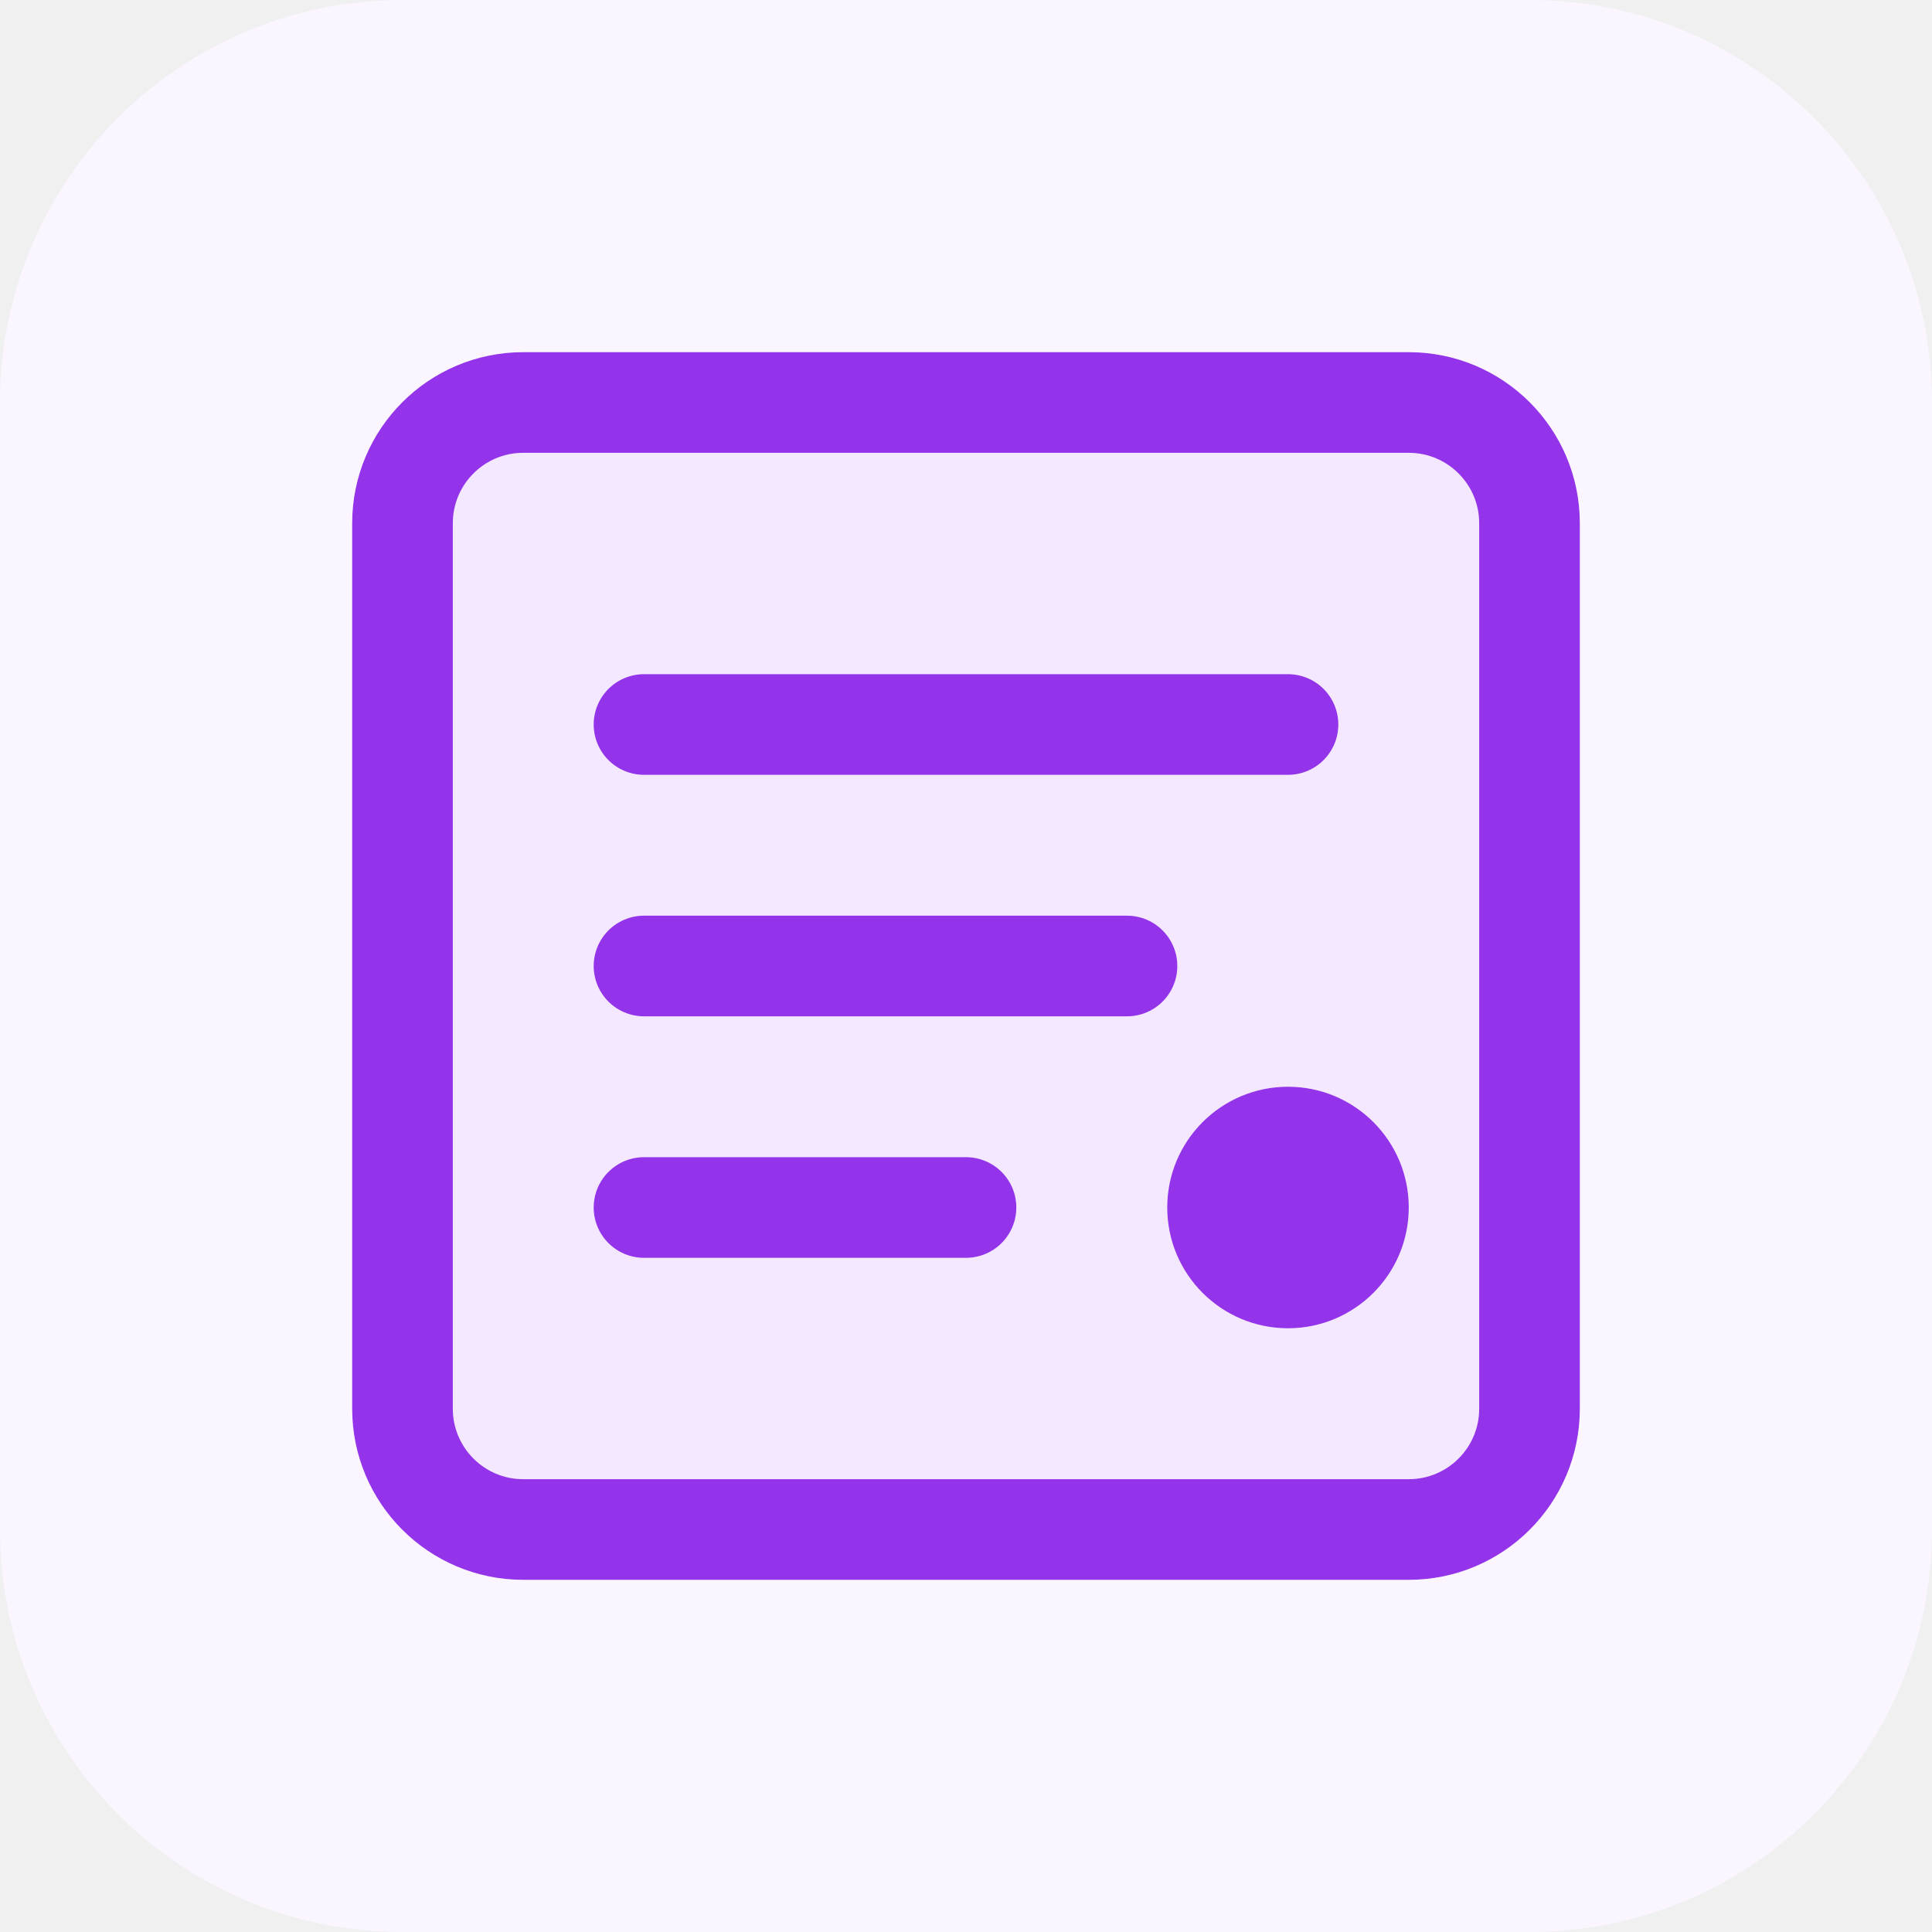
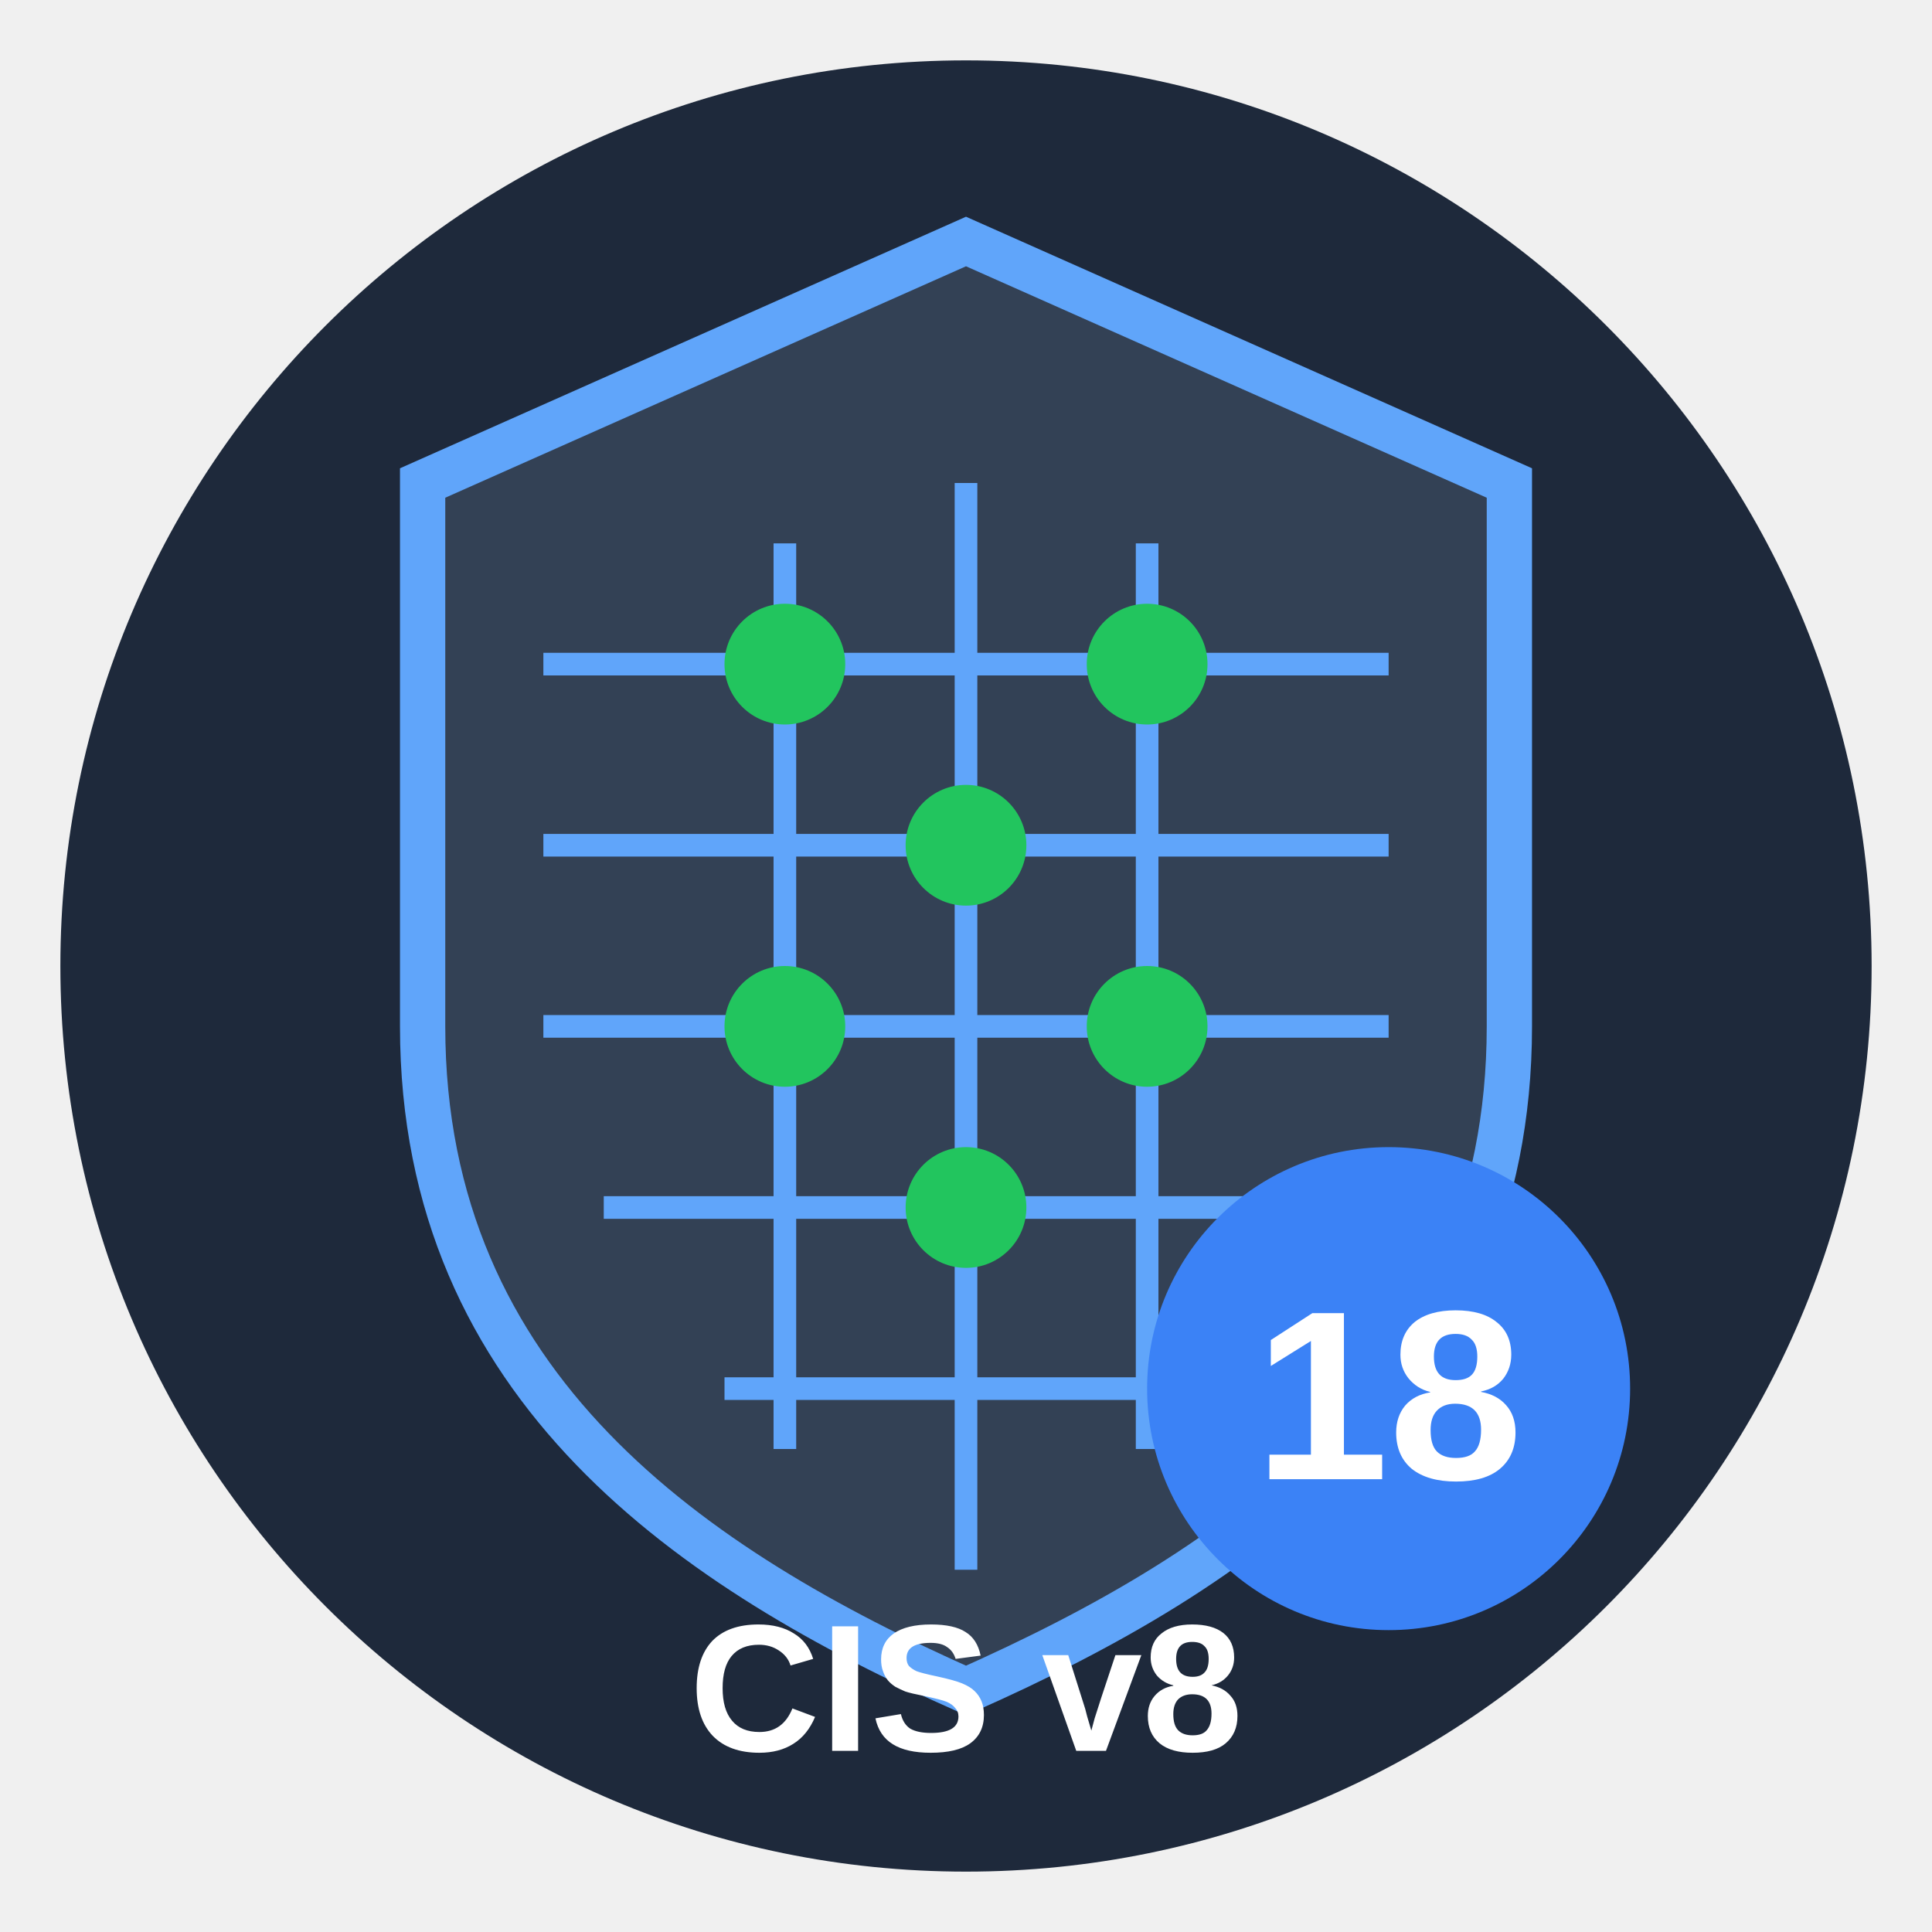
- <svg xmlns="http://www.w3.org/2000/svg" viewBox="0 0 48 48" fill="none">
-   <rect width="48" height="48" rx="10" fill="#FAF5FF" />
-   <rect x="10" y="10" width="28" height="28" rx="3" fill="#F3E8FF" stroke="#9333EA" stroke-width="2.5" />
-   <path d="M16 18H32" stroke="#9333EA" stroke-width="2.5" stroke-linecap="round" />
-   <path d="M16 24H28" stroke="#9333EA" stroke-width="2.5" stroke-linecap="round" />
-   <path d="M16 30H24" stroke="#9333EA" stroke-width="2.5" stroke-linecap="round" />
-   <circle cx="32" cy="30" r="3" fill="#9333EA" />
+ <svg xmlns="http://www.w3.org/2000/svg" viewBox="0 0 64 64" fill="none">
+   <circle cx="32" cy="32" r="30" fill="#1E293B" />
+   <path d="M32 8 L50 16 L50 34 C50 46 41 52 32 56 C23 52 14 46 14 34 L14 16 Z" fill="#334155" stroke="#60A5FA" stroke-width="1.5" />
+   <g stroke="#60A5FA" stroke-width="0.75">
+     <line x1="18" y1="22" x2="46" y2="22" />
+     <line x1="18" y1="28" x2="46" y2="28" />
+     <line x1="18" y1="34" x2="46" y2="34" />
+     <line x1="20" y1="40" x2="44" y2="40" />
+     <line x1="24" y1="46" x2="40" y2="46" />
+     <line x1="26" y1="18" x2="26" y2="48" />
+     <line x1="32" y1="16" x2="32" y2="52" />
+     <line x1="38" y1="18" x2="38" y2="48" />
+   </g>
+   <g fill="#22C55E">
+     <circle cx="26" cy="22" r="2" />
+     <circle cx="32" cy="28" r="2" />
+     <circle cx="38" cy="22" r="2" />
+     <circle cx="26" cy="34" r="2" />
+     <circle cx="38" cy="34" r="2" />
+     <circle cx="32" cy="40" r="2" />
+   </g>
+   <circle cx="46" cy="46" r="8" fill="#3B82F6" />
+   <text x="46" y="49" font-family="Arial, sans-serif" font-size="8" font-weight="bold" fill="#FFFFFF" text-anchor="middle">18</text>
+   <text x="32" y="58" font-family="Arial, sans-serif" font-size="6" font-weight="bold" fill="#FFFFFF" text-anchor="middle">CIS v8</text>
</svg>
